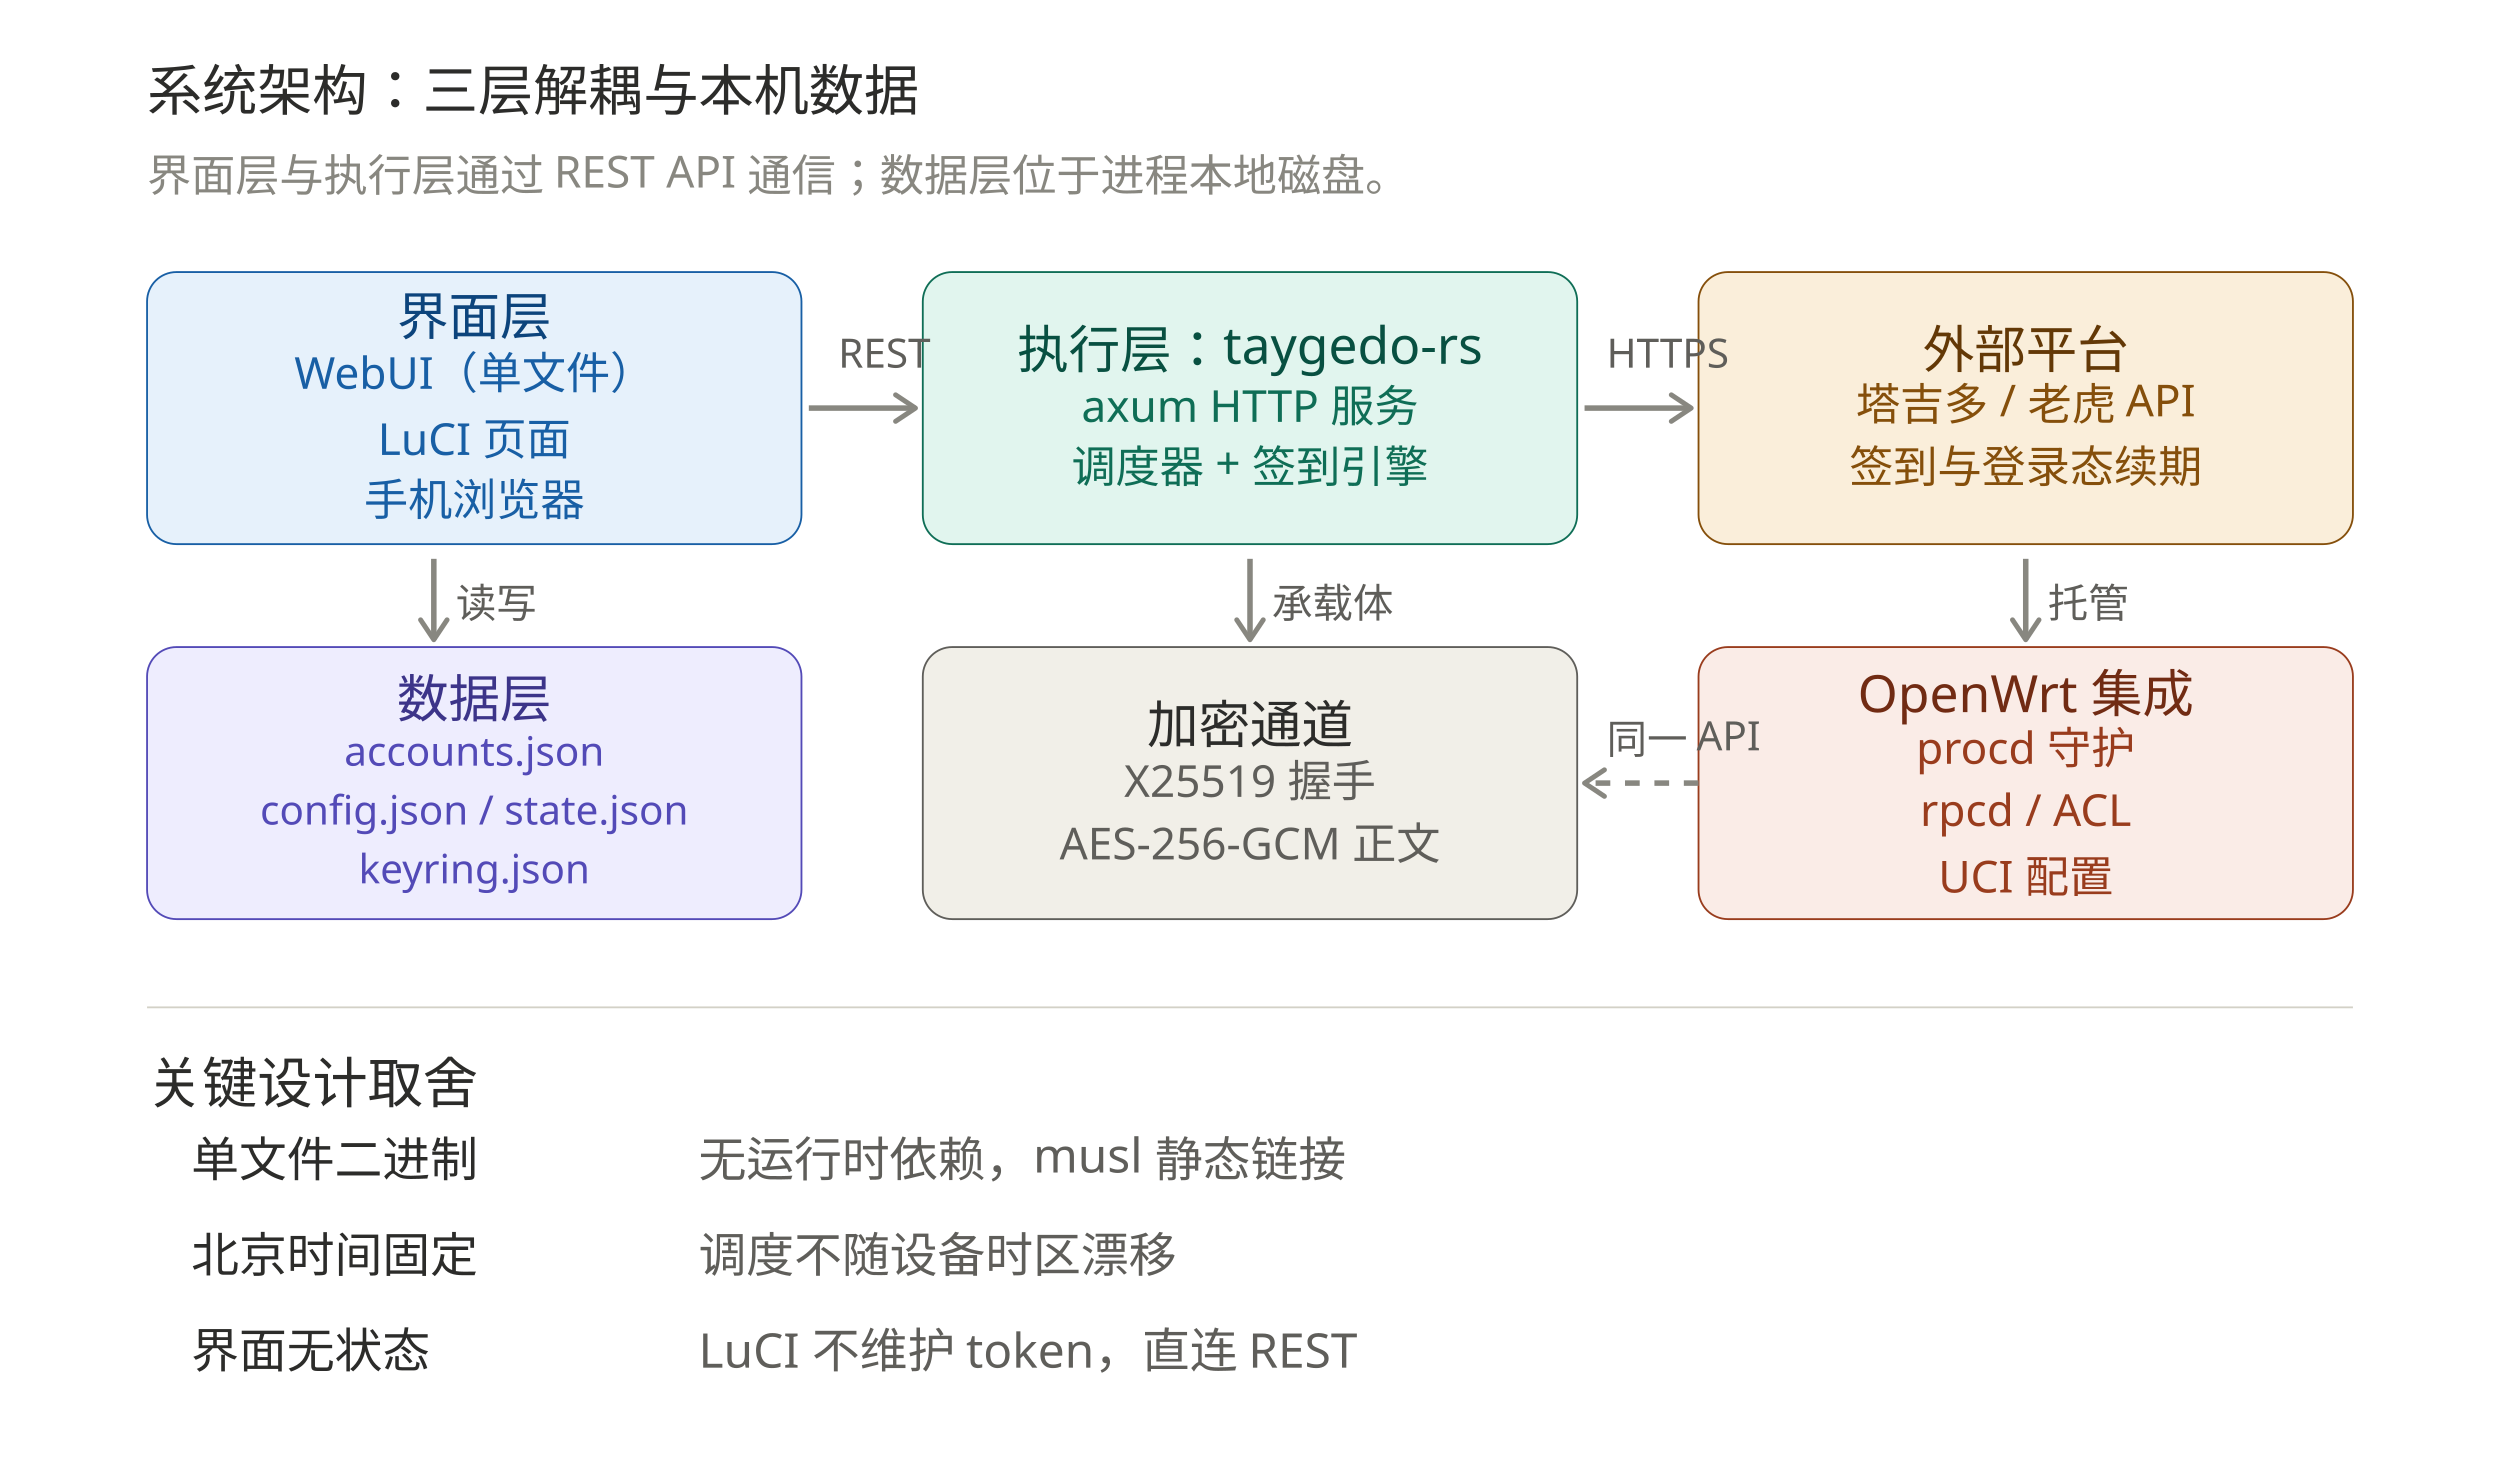
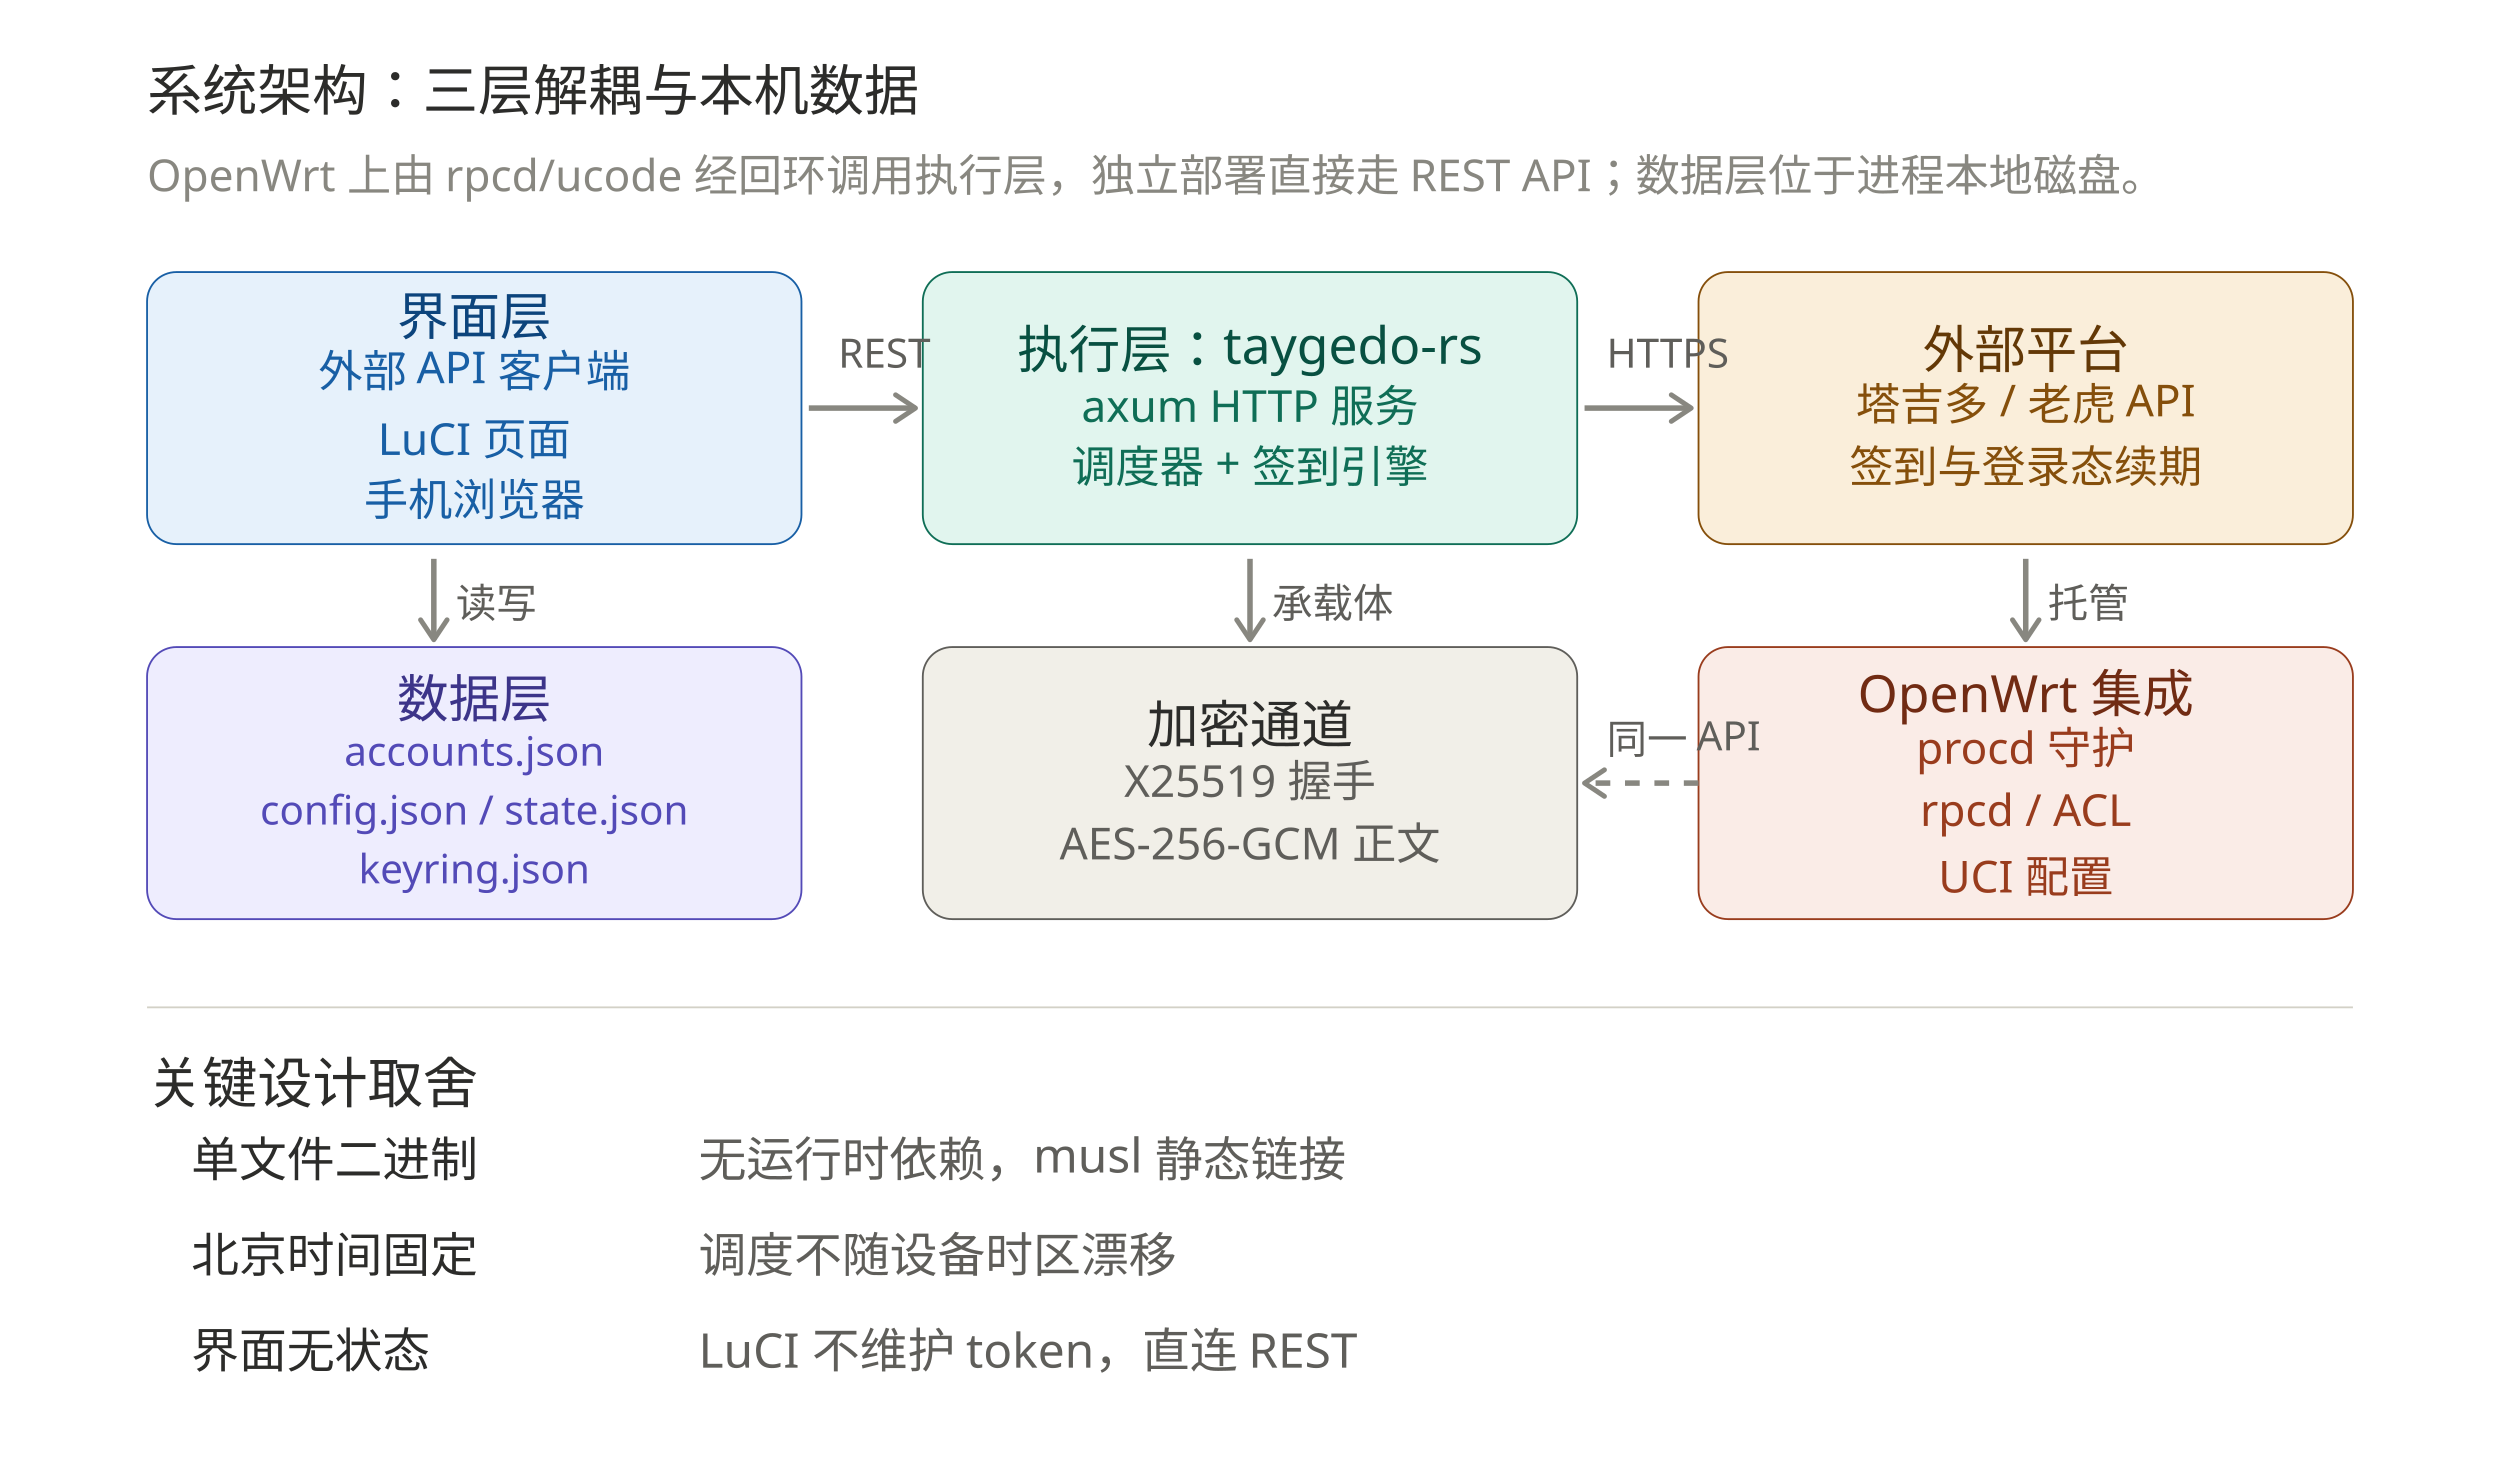
<svg xmlns="http://www.w3.org/2000/svg" viewBox="0 0 680 400" width="100%" role="img">
  <style>
text{font-family:'PingFang SC','Microsoft YaHei','Noto Sans SC','Hiragino Sans GB',sans-serif}
@media (prefers-color-scheme: dark){
g.s-blue&gt;rect,g.s-blue&gt;circle,g.s-blue&gt;polygon{fill:#042C53;stroke:#85B7EB}
g.s-blue&gt;text{fill:#B5D4F4}
g.s-teal&gt;rect,g.s-teal&gt;circle,g.s-teal&gt;polygon{fill:#04342C;stroke:#5DCAA5}
g.s-teal&gt;text{fill:#9FE1CB}
g.s-amber&gt;rect,g.s-amber&gt;circle,g.s-amber&gt;polygon{fill:#412402;stroke:#EF9F27}
g.s-amber&gt;text{fill:#FAC775}
g.s-purple&gt;rect,g.s-purple&gt;circle,g.s-purple&gt;polygon{fill:#26215C;stroke:#AFA9EC}
g.s-purple&gt;text{fill:#CECBF6}
g.s-coral&gt;rect,g.s-coral&gt;circle,g.s-coral&gt;polygon{fill:#4A1B0C;stroke:#F0997B}
g.s-coral&gt;text{fill:#F5C4B3}
g.s-gray&gt;rect,g.s-gray&gt;circle,g.s-gray&gt;polygon{fill:#2C2C2A;stroke:#B4B2A9}
g.s-gray&gt;text{fill:#D3D1C7}
g.s-red&gt;rect,g.s-red&gt;circle,g.s-red&gt;polygon{fill:#501313;stroke:#F09595}
g.s-red&gt;text{fill:#F7C1C1}
g.s-green&gt;rect,g.s-green&gt;circle,g.s-green&gt;polygon{fill:#173404;stroke:#97C459}
g.s-green&gt;text{fill:#C0DD97}
g.s-pink&gt;rect,g.s-pink&gt;circle,g.s-pink&gt;polygon{fill:#4B1528;stroke:#ED93B1}
g.s-pink&gt;text{fill:#F4C0D1}
g.s-neutral&gt;rect{fill:#2C2C2A;stroke:#B4B2A9}
g.s-neutral&gt;text{fill:#D3D1C7}
g.s-t1&gt;text{fill:#F1EFE8}
g.s-t2&gt;text{fill:#B4B2A9}
g.s-t3&gt;text{fill:#888780}
g.s-ln&gt;line,g.s-ln&gt;path{stroke:#B4B2A9}
g.s-div&gt;line{stroke:#444441}
}
</style>
  <defs>
    <marker id="ah" viewBox="0 0 10 10" refX="8" refY="5" markerWidth="6" markerHeight="6" orient="auto-start-reverse">
      <path d="M2 1L8 5L2 9" fill="none" stroke="#888780" stroke-width="1.5" stroke-linecap="round" stroke-linejoin="round" />
    </marker>
    <marker id="ah2" viewBox="0 0 10 10" refX="8" refY="5" markerWidth="6" markerHeight="6" orient="auto-start-reverse">
      <path d="M2 1L8 5L2 9" fill="none" stroke="#D85A30" stroke-width="1.5" stroke-linecap="round" stroke-linejoin="round" />
    </marker>
  </defs>
  <g class="s-t1">
    <text x="40" y="30" font-size="15" font-weight="500" fill="#2C2C2A">系统架构：三层解耦与本机数据</text>
  </g>
  <g class="s-t3">
-     <text x="40" y="52" font-size="12" fill="#888780">界面层与执行层通过 REST API 通信；数据层位于进程本地磁盘。</text>
+     <text x="40" y="52" font-size="12" fill="#888780">OpenWrt 上由 rpcd/ucode 经回环调用执行层，独立部署直接走 REST API；数据层位于进程本地磁盘。</text>
  </g>
  <g class="s-blue">
    <rect x="40" y="74" width="178" height="74" rx="8" fill="#E6F1FB" stroke="#185FA5" stroke-width="0.5" />
    <text x="129" y="85" font-size="14" font-weight="500" fill="#0C447C" text-anchor="middle" dominant-baseline="central">界面层</text>
-     <text x="129" y="100" font-size="12" fill="#185FA5" text-anchor="middle" dominant-baseline="central">WebUI（单文件）</text>
+     <text x="129" y="100" font-size="12" fill="#185FA5" text-anchor="middle" dominant-baseline="central">外部 API 客户端</text>
    <text x="129" y="118" font-size="12" fill="#185FA5" text-anchor="middle" dominant-baseline="central">LuCI 页面</text>
    <text x="129" y="135" font-size="12" fill="#185FA5" text-anchor="middle" dominant-baseline="central">手机浏览器</text>
  </g>
  <g class="s-teal">
    <rect x="251" y="74" width="178" height="74" rx="8" fill="#E1F5EE" stroke="#0F6E56" stroke-width="0.5" />
    <text x="340" y="94" font-size="14" font-weight="500" fill="#085041" text-anchor="middle" dominant-baseline="central">执行层：taygedo-rs</text>
    <text x="340" y="109" font-size="12" fill="#0F6E56" text-anchor="middle" dominant-baseline="central">axum HTTP 服务</text>
    <text x="340" y="126" font-size="12" fill="#0F6E56" text-anchor="middle" dominant-baseline="central">调度器 + 签到引擎</text>
  </g>
  <g class="s-amber">
    <rect x="462" y="74" width="178" height="74" rx="8" fill="#FAEEDA" stroke="#854F0B" stroke-width="0.5" />
    <text x="551" y="94" font-size="14" font-weight="500" fill="#633806" text-anchor="middle" dominant-baseline="central">外部平台</text>
    <text x="551" y="109" font-size="12" fill="#854F0B" text-anchor="middle" dominant-baseline="central">塔吉多 / 老虎 API</text>
    <text x="551" y="126" font-size="12" fill="#854F0B" text-anchor="middle" dominant-baseline="central">签到与登录态续期</text>
  </g>
  <g class="s-purple">
    <rect x="40" y="176" width="178" height="74" rx="8" fill="#EEEDFE" stroke="#534AB7" stroke-width="0.5" />
    <text x="129" y="189" font-size="14" font-weight="500" fill="#3C3489" text-anchor="middle" dominant-baseline="central">数据层</text>
    <text x="129" y="204" font-size="11.0" fill="#534AB7" text-anchor="middle" dominant-baseline="central">accounts.json</text>
    <text x="129" y="220" font-size="11.0" fill="#534AB7" text-anchor="middle" dominant-baseline="central">config.json / state.json</text>
    <text x="129" y="236" font-size="11.0" fill="#534AB7" text-anchor="middle" dominant-baseline="central">keyring.json</text>
  </g>
  <g class="s-gray">
    <rect x="251" y="176" width="178" height="74" rx="8" fill="#F1EFE8" stroke="#5F5E5A" stroke-width="0.5" />
    <text x="340" y="196" font-size="14" font-weight="500" fill="#2C2C2A" text-anchor="middle" dominant-baseline="central">加密通道</text>
    <text x="340" y="211" font-size="12" fill="#5F5E5A" text-anchor="middle" dominant-baseline="central">X25519 握手</text>
    <text x="340" y="228" font-size="12" fill="#5F5E5A" text-anchor="middle" dominant-baseline="central">AES-256-GCM 正文</text>
  </g>
  <g class="s-coral">
    <rect x="462" y="176" width="178" height="74" rx="8" fill="#FAECE7" stroke="#993C1D" stroke-width="0.5" />
    <text x="551" y="187" font-size="14" font-weight="500" fill="#712B13" text-anchor="middle" dominant-baseline="central">OpenWrt 集成</text>
    <text x="551" y="202" font-size="12" fill="#993C1D" text-anchor="middle" dominant-baseline="central">procd 守护</text>
    <text x="551" y="220" font-size="12" fill="#993C1D" text-anchor="middle" dominant-baseline="central">rpcd / ACL</text>
    <text x="551" y="237" font-size="12" fill="#993C1D" text-anchor="middle" dominant-baseline="central">UCI 配置</text>
  </g>
  <g class="s-ln">
    <line x1="220" y1="111" x2="249" y2="111" stroke="#888780" stroke-width="1.5" marker-end="url(#ah)" />
  </g>
  <g class="s-ln">
    <line x1="431" y1="111" x2="460" y2="111" stroke="#888780" stroke-width="1.5" marker-end="url(#ah)" />
  </g>
  <g class="s-t2">
    <text x="228" y="100" font-size="11" fill="#5F5E5A">REST</text>
  </g>
  <g class="s-t2">
    <text x="437" y="100" font-size="11" fill="#5F5E5A">HTTPS</text>
  </g>
  <g class="s-ln">
    <line x1="118" y1="152" x2="118" y2="174" stroke="#888780" stroke-width="1.5" marker-end="url(#ah)" />
  </g>
  <g class="s-t2">
    <text x="124" y="168" font-size="11" fill="#5F5E5A">读写</text>
  </g>
  <g class="s-ln">
    <line x1="340" y1="152" x2="340" y2="174" stroke="#888780" stroke-width="1.5" marker-end="url(#ah)" />
  </g>
  <g class="s-t2">
    <text x="346" y="168" font-size="11" fill="#5F5E5A">承载体</text>
  </g>
  <g class="s-ln">
    <line x1="551" y1="152" x2="551" y2="174" stroke="#888780" stroke-width="1.5" marker-end="url(#ah)" />
  </g>
  <g class="s-t2">
    <text x="557" y="168" font-size="11" fill="#5F5E5A">托管</text>
  </g>
  <g class="s-ln">
    <line x1="462" y1="213" x2="431" y2="213" stroke="#888780" stroke-width="1.5" stroke-dasharray="4 4" marker-end="url(#ah)" />
  </g>
  <g class="s-t2">
    <text x="437" y="205" font-size="11" fill="#5F5E5A">同一 API</text>
  </g>
  <g class="s-div">
    <line x1="40" y1="274" x2="640" y2="274" stroke="#D3D1C7" stroke-width="0.5" />
  </g>
  <g class="s-t1">
    <text x="40" y="300" font-size="15" font-weight="500" fill="#2C2C2A">关键设计取舍</text>
  </g>
  <text class="s-t1" x="52" y="320" font-size="13" font-weight="500" fill="#2C2C2A">单文件二进制</text>
  <g class="s-t2">
    <text x="190" y="320" font-size="13" fill="#5F5E5A">无运行时依赖，musl 静态链接</text>
  </g>
  <text class="s-t1" x="52" y="346" font-size="13" font-weight="500" fill="#2C2C2A">北京时间固定</text>
  <g class="s-t2">
    <text x="190" y="346" font-size="13" fill="#5F5E5A">调度不随设备时区漂移</text>
  </g>
  <text class="s-t1" x="52" y="372" font-size="13" font-weight="500" fill="#2C2C2A">界面无状态</text>
  <g class="s-t2">
    <text x="190" y="372" font-size="13" fill="#5F5E5A">LuCI 不维护 token，直连 REST</text>
  </g>
</svg>
